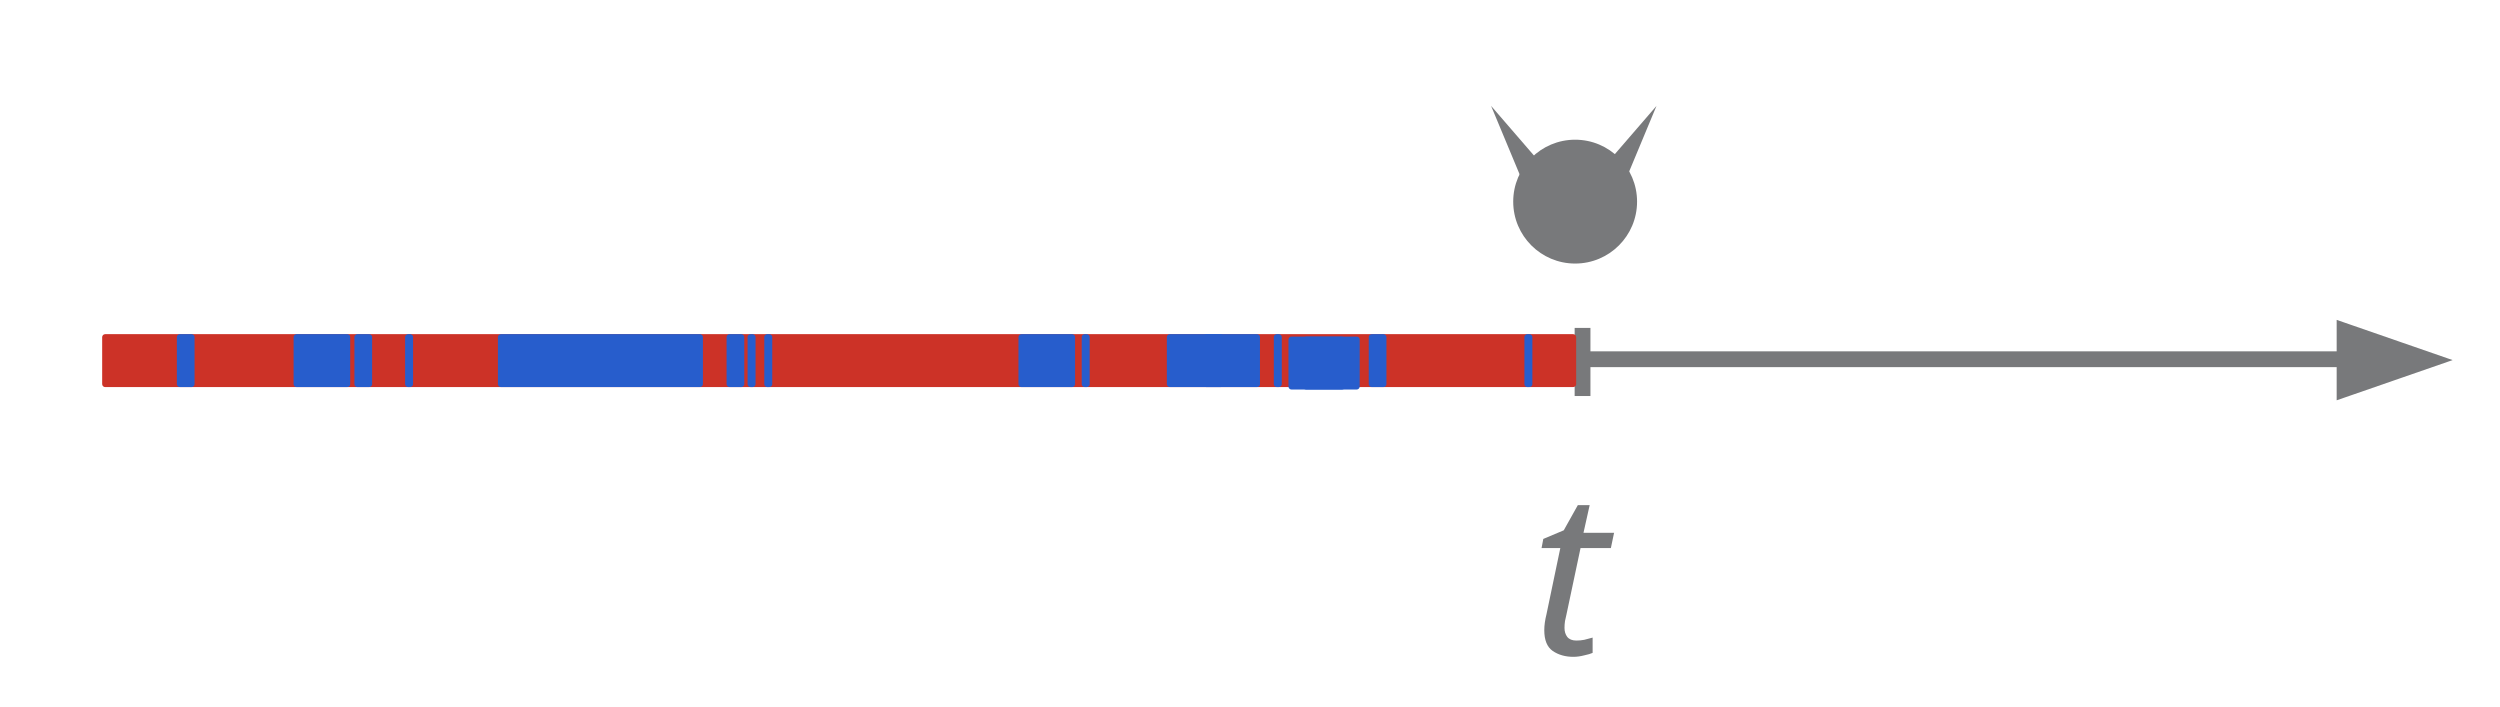
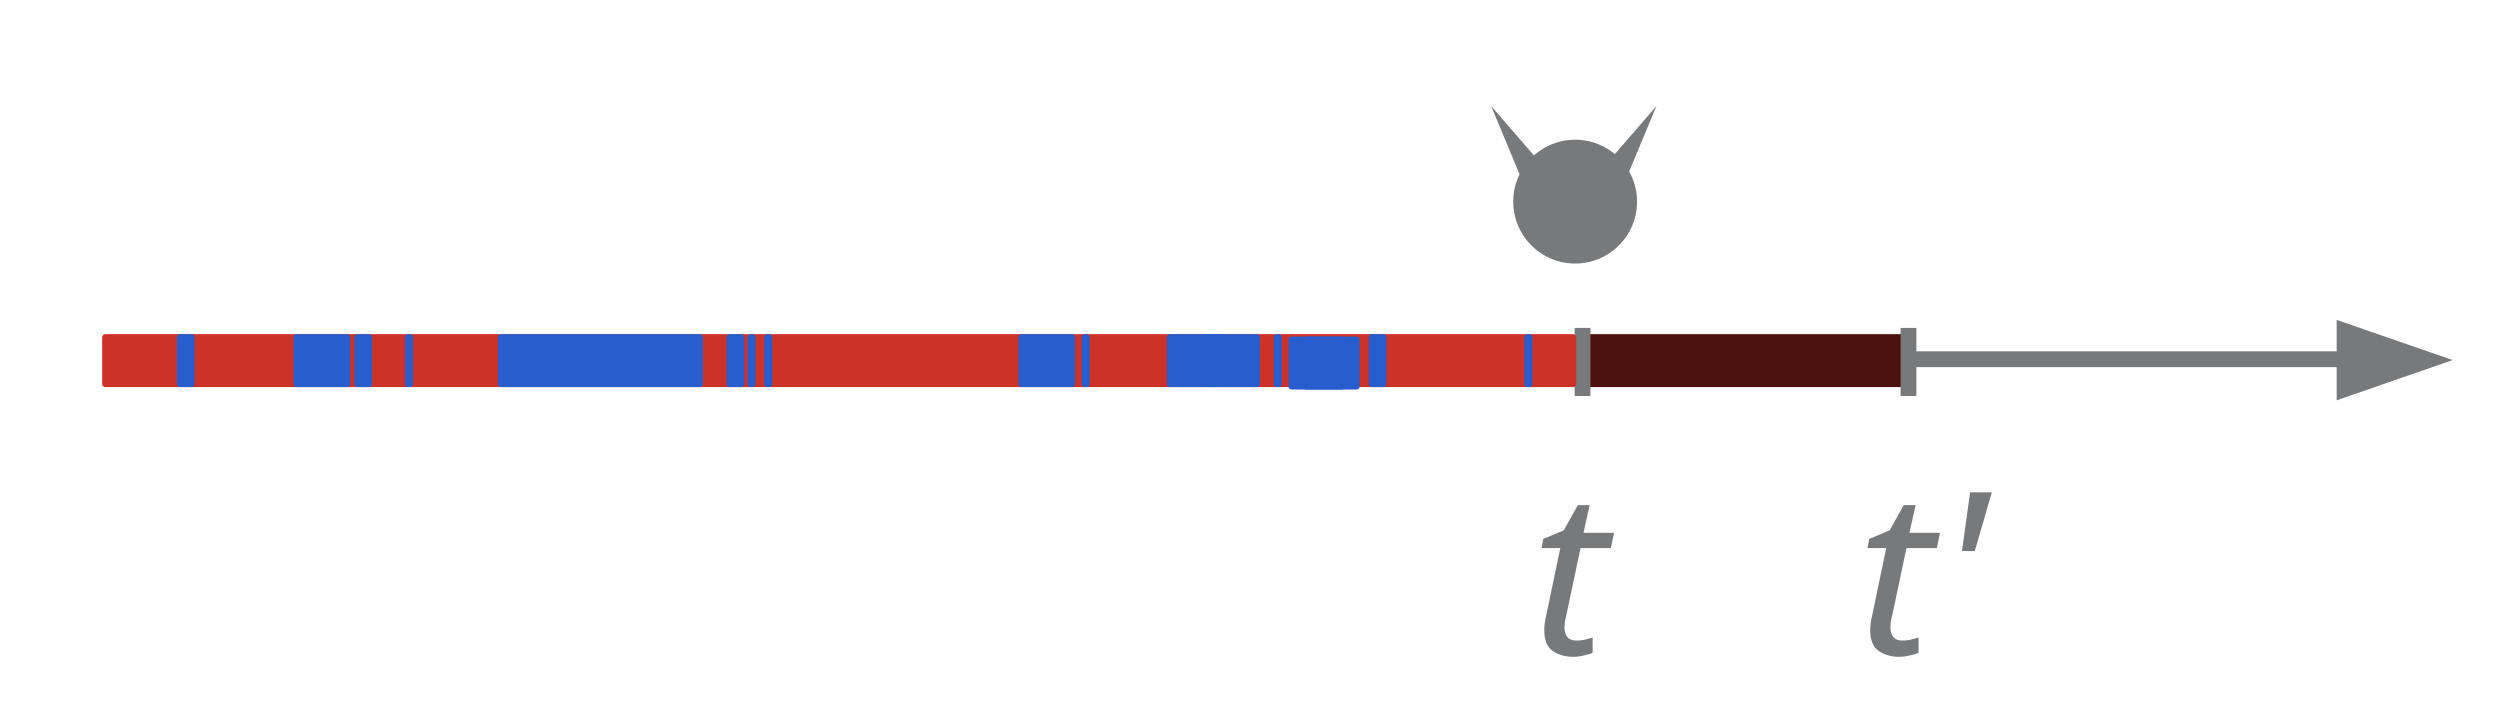
<svg xmlns="http://www.w3.org/2000/svg" width="158.375mm" height="44.785mm" viewBox="0 0 158.375 44.785" version="1.1" id="svg10081">
  <defs id="defs10078">
    <marker style="overflow:visible" id="Arrow1Mend" refX="0" refY="0" orient="auto">
      <path transform="matrix(-0.4,0,0,-0.4,-4,0)" style="fill:context-stroke;fill-rule:evenodd;stroke:context-stroke;stroke-width:1pt" d="M 0,0 5,-5 -12.5,0 5,5 Z" id="path11302" />
    </marker>
    <marker style="overflow:visible" id="Arrow1Send" refX="0" refY="0" orient="auto">
      <path transform="matrix(-0.2,0,0,-0.2,-1.2,0)" style="fill:context-stroke;fill-rule:evenodd;stroke:context-stroke;stroke-width:1pt" d="M 0,0 5,-5 -12.5,0 5,5 Z" id="path11308" />
    </marker>
    <marker style="overflow:visible" id="Arrow1Lend" refX="0" refY="0" orient="auto">
      <path transform="matrix(-0.8,0,0,-0.8,-10,0)" style="fill:context-stroke;fill-rule:evenodd;stroke:context-stroke;stroke-width:1pt" d="M 0,0 5,-5 -12.5,0 5,5 Z" id="path11296" />
    </marker>
  </defs>
  <g id="layer1" transform="translate(-26.12683,-174.2218)">
    <path style="fill:#78797b;fill-opacity:1;stroke:#78797b;stroke-width:1;stroke-linecap:round;stroke-linejoin:miter;stroke-miterlimit:4;stroke-dasharray:none;stroke-opacity:1" d="M 33.247,122.886 H 178.389" id="path11291" />
    <path style="fill:#78797b;fill-opacity:1;stroke:#78797b;stroke-width:3.78;stroke-linecap:round;stroke-miterlimit:4;stroke-dasharray:none;stroke-dashoffset:0;stroke-opacity:1" id="path14083" d="M 277.626,48.059 241.712,27.324 205.798,6.589 l 35.914,-20.735 35.914,-20.735 0,41.47 z" transform="matrix(-0.09479798,0,0,0.05693735,200.6524,122.5644)" />
    <path style="fill:none;stroke:#78797b;stroke-width:1;stroke-linecap:butt;stroke-linejoin:miter;stroke-miterlimit:4;stroke-dasharray:none;stroke-opacity:1" d="m 32.986,120.901 v 4.315" id="path14716" />
    <path style="fill:none;stroke:#78797b;stroke-width:1;stroke-linecap:butt;stroke-linejoin:miter;stroke-miterlimit:4;stroke-dasharray:none;stroke-opacity:1" d="m 48.861,120.901 v 4.315" id="path15591" />
    <path style="fill:none;stroke:#78797b;stroke-width:1;stroke-linecap:butt;stroke-linejoin:miter;stroke-miterlimit:4;stroke-dasharray:none;stroke-opacity:1" d="m 64.736,120.901 v 4.315" id="path15593" />
    <path style="fill:none;stroke:#78797b;stroke-width:1;stroke-linecap:butt;stroke-linejoin:miter;stroke-miterlimit:4;stroke-dasharray:none;stroke-opacity:1" d="m 80.611,120.901 v 4.315" id="path15595" />
    <path style="fill:none;stroke:#78797b;stroke-width:1;stroke-linecap:butt;stroke-linejoin:miter;stroke-miterlimit:4;stroke-dasharray:none;stroke-opacity:1" d="m 96.486,120.901 v 4.315" id="path15597" />
    <path style="fill:none;stroke:#78797b;stroke-width:1;stroke-linecap:butt;stroke-linejoin:miter;stroke-miterlimit:4;stroke-dasharray:none;stroke-opacity:1" d="m 112.361,120.901 v 4.315" id="path15599" />
    <path style="fill:none;stroke:#78797b;stroke-width:1;stroke-linecap:butt;stroke-linejoin:miter;stroke-miterlimit:4;stroke-dasharray:none;stroke-opacity:1" d="m 128.236,120.901 v 4.315" id="path15601" />
    <path style="fill:none;stroke:#78797b;stroke-width:1;stroke-linecap:butt;stroke-linejoin:miter;stroke-miterlimit:4;stroke-dasharray:none;stroke-opacity:1" d="m 144.111,120.901 v 4.315" id="path15603" />
    <path style="fill:none;stroke:#78797b;stroke-width:1;stroke-linecap:butt;stroke-linejoin:miter;stroke-miterlimit:4;stroke-dasharray:none;stroke-opacity:1" d="m 159.986,120.901 v 4.315" id="path15605" />
    <text xml:space="preserve" style="font-style:normal;font-weight:normal;font-size:14.384px;line-height:1.25;font-family:sans-serif;opacity:0;fill:#78797b;fill-opacity:1;stroke:none;stroke-width:0.36" x="29.906" y="141.597" id="text15922">
      <tspan id="tspan15920" style="font-style:normal;font-variant:normal;font-weight:normal;font-stretch:normal;font-family:'CMU Serif';-inkscape-font-specification:'CMU Serif';fill:#78797b;fill-opacity:1;stroke-width:0.36" x="29.906" y="141.597">0</tspan>
    </text>
    <text xml:space="preserve" style="font-style:normal;font-weight:normal;font-size:14.384px;line-height:1.25;font-family:sans-serif;opacity:0;fill:#78797b;fill-opacity:1;stroke:none;stroke-width:0.36" x="45.781" y="141.597" id="text18670">
      <tspan id="tspan18668" style="font-style:normal;font-variant:normal;font-weight:normal;font-stretch:normal;font-family:'CMU Serif';-inkscape-font-specification:'CMU Serif';fill:#78797b;fill-opacity:1;stroke-width:0.36" x="45.781" y="141.597">1</tspan>
    </text>
    <text xml:space="preserve" style="font-style:normal;font-weight:normal;font-size:14.384px;line-height:1.25;font-family:sans-serif;opacity:0;fill:#78797b;fill-opacity:1;stroke:none;stroke-width:0.36" x="61.656" y="141.597" id="text19252">
      <tspan id="tspan19250" style="font-style:normal;font-variant:normal;font-weight:normal;font-stretch:normal;font-family:'CMU Serif';-inkscape-font-specification:'CMU Serif';fill:#78797b;fill-opacity:1;stroke-width:0.36" x="61.656" y="141.597">2</tspan>
    </text>
    <text xml:space="preserve" style="font-style:normal;font-weight:normal;font-size:14.384px;line-height:1.25;font-family:sans-serif;fill:#78797b;fill-opacity:1;stroke:none;stroke-width:0.36" x="77.531" y="141.597" id="text19358">
      <tspan id="tspan19356" style="font-style:normal;font-variant:normal;font-weight:normal;font-stretch:normal;font-family:'CMU Serif';-inkscape-font-specification:'CMU Serif';fill:#78797b;fill-opacity:1;stroke-width:0.36" x="77.531" y="141.597">3</tspan>
    </text>
    <text xml:space="preserve" style="font-style:normal;font-weight:normal;font-size:14.384px;line-height:1.25;font-family:sans-serif;opacity:0;fill:#78797b;fill-opacity:1;stroke:none;stroke-width:0.36" x="93.406" y="141.597" id="text19948">
      <tspan id="tspan19946" style="font-style:normal;font-variant:normal;font-weight:normal;font-stretch:normal;font-family:'CMU Serif';-inkscape-font-specification:'CMU Serif';fill:#78797b;fill-opacity:1;stroke-width:0.36" x="93.406" y="141.597">4</tspan>
    </text>
    <text xml:space="preserve" style="font-style:normal;font-weight:normal;font-size:14.384px;line-height:1.25;font-family:sans-serif;opacity:0;fill:#78797b;fill-opacity:1;stroke:none;stroke-width:0.36" x="109.281" y="141.597" id="text20091">
      <tspan id="tspan20089" style="font-style:normal;font-variant:normal;font-weight:normal;font-stretch:normal;font-family:'CMU Serif';-inkscape-font-specification:'CMU Serif';fill:#78797b;fill-opacity:1;stroke-width:0.36" x="109.281" y="141.597">5</tspan>
    </text>
    <text xml:space="preserve" style="font-style:normal;font-weight:normal;font-size:14.384px;line-height:1.25;font-family:sans-serif;opacity:0;fill:#78797b;fill-opacity:1;stroke:none;stroke-width:0.36" x="125.156" y="141.597" id="text20541">
      <tspan id="tspan20539" style="font-style:normal;font-variant:normal;font-weight:normal;font-stretch:normal;font-family:'CMU Serif';-inkscape-font-specification:'CMU Serif';fill:#78797b;fill-opacity:1;stroke-width:0.36" x="125.156" y="141.597">6</tspan>
    </text>
    <text xml:space="preserve" style="font-style:normal;font-weight:normal;font-size:14.384px;line-height:1.25;font-family:sans-serif;opacity:0;fill:#78797b;fill-opacity:1;stroke:none;stroke-width:0.36" x="141.031" y="141.597" id="text20982">
      <tspan id="tspan20980" style="font-style:normal;font-variant:normal;font-weight:normal;font-stretch:normal;font-family:'CMU Serif';-inkscape-font-specification:'CMU Serif';fill:#78797b;fill-opacity:1;stroke-width:0.36" x="141.031" y="141.597">7</tspan>
    </text>
    <text xml:space="preserve" style="font-style:normal;font-weight:normal;font-size:14.384px;line-height:1.25;font-family:sans-serif;opacity:0;fill:#78797b;fill-opacity:1;stroke:none;stroke-width:0.36" x="156.906" y="141.597" id="text21432">
      <tspan id="tspan21430" style="font-style:normal;font-variant:normal;font-weight:normal;font-stretch:normal;font-family:'CMU Serif';-inkscape-font-specification:'CMU Serif';fill:#78797b;fill-opacity:1;stroke-width:0.36" x="156.906" y="141.597">8</tspan>
    </text>
    <path style="opacity:0;fill:#275dcc;fill-opacity:1;stroke:none;stroke-width:3.78;stroke-linecap:round;stroke-miterlimit:4;stroke-dasharray:none;stroke-dashoffset:0;stroke-opacity:1" id="path22280" d="M 277.626,48.059 241.712,27.324 205.798,6.589 l 35.914,-20.735 35.914,-20.735 0,41.47 z" transform="matrix(0,0.1735529,0.104239,0,32.76273,68.66535)" />
    <path style="opacity:0;fill:#cc3227;fill-opacity:1;stroke:none;stroke-width:3.78;stroke-linecap:round;stroke-miterlimit:4;stroke-dasharray:none;stroke-dashoffset:0;stroke-opacity:1" id="path22464" d="M 277.626,48.059 241.712,27.324 205.798,6.589 l 35.914,-20.735 35.914,-20.735 0,41.47 z" transform="matrix(0,0.1735529,0.104239,0,48.63773,68.66535)" />
    <path style="opacity:0;fill:#275dcc;fill-opacity:1;stroke:none;stroke-width:3.78;stroke-linecap:round;stroke-miterlimit:4;stroke-dasharray:none;stroke-dashoffset:0;stroke-opacity:1" id="path22466" d="M 277.626,48.059 241.712,27.324 205.798,6.589 l 35.914,-20.735 35.914,-20.735 0,41.47 z" transform="matrix(0,0.1735529,0.104239,0,64.51273,68.66535)" />
    <path style="fill:#cc3227;fill-opacity:1;stroke:none;stroke-width:3.78;stroke-linecap:round;stroke-miterlimit:4;stroke-dasharray:none;stroke-dashoffset:0;stroke-opacity:1" id="path22470" d="M 277.626,48.059 241.712,27.324 205.798,6.589 l 35.914,-20.735 35.914,-20.735 0,41.47 z" transform="matrix(0,0.1735529,0.104239,0,96.26273,68.66535)" />
    <path style="fill:#275dcc;fill-opacity:1;stroke:none;stroke-width:3.78;stroke-linecap:round;stroke-miterlimit:4;stroke-dasharray:none;stroke-dashoffset:0;stroke-opacity:1" id="path22472" d="M 277.626,48.059 241.712,27.324 205.798,6.589 l 35.914,-20.735 35.914,-20.735 0,41.47 z" transform="matrix(0,0.1735529,0.104239,0,112.1377,68.66535)" />
    <path style="fill:#275dcc;fill-opacity:1;stroke:none;stroke-width:3.78;stroke-linecap:round;stroke-miterlimit:4;stroke-dasharray:none;stroke-dashoffset:0;stroke-opacity:1" id="path22474" d="M 277.626,48.059 241.712,27.324 205.798,6.589 l 35.914,-20.735 35.914,-20.735 0,41.47 z" transform="matrix(0,0.1735529,0.104239,0,128.0128,68.66535)" />
    <path style="fill:#cc3227;fill-opacity:1;stroke:none;stroke-width:3.78;stroke-linecap:round;stroke-miterlimit:4;stroke-dasharray:none;stroke-dashoffset:0;stroke-opacity:1" id="path22476" d="M 277.626,48.059 241.712,27.324 205.798,6.589 l 35.914,-20.735 35.914,-20.735 0,41.47 z" transform="matrix(0,0.1735529,0.104239,0,143.8878,68.66535)" />
    <path style="fill:#275dcc;fill-opacity:1;stroke:none;stroke-width:3.78;stroke-linecap:round;stroke-miterlimit:4;stroke-dasharray:none;stroke-dashoffset:0;stroke-opacity:1" id="path22478" d="M 277.626,48.059 241.712,27.324 205.798,6.589 l 35.914,-20.735 35.914,-20.735 0,41.47 z" transform="matrix(0,0.1735529,0.104239,0,159.7628,68.66535)" />
    <path style="fill:#78797b;fill-opacity:1;stroke:#78797b;stroke-width:1;stroke-linecap:round;stroke-linejoin:miter;stroke-miterlimit:4;stroke-dasharray:none;stroke-opacity:1" d="M 33.247,67.969 H 178.389" id="path22880" />
    <path style="fill:#78797b;fill-opacity:1;stroke:#78797b;stroke-width:3.78;stroke-linecap:round;stroke-miterlimit:4;stroke-dasharray:none;stroke-dashoffset:0;stroke-opacity:1" id="path22882" d="M 277.626,48.059 241.712,27.324 205.798,6.589 l 35.914,-20.735 35.914,-20.735 0,41.47 z" transform="matrix(-0.09479798,0,0,0.05693735,200.6524,67.64776)" />
    <path style="fill:none;stroke:#78797b;stroke-width:1;stroke-linecap:butt;stroke-linejoin:miter;stroke-miterlimit:4;stroke-dasharray:none;stroke-opacity:1" d="m 32.986,65.985 v 4.315" id="path22884" />
    <path style="fill:none;stroke:#78797b;stroke-width:1;stroke-linecap:butt;stroke-linejoin:miter;stroke-miterlimit:4;stroke-dasharray:none;stroke-opacity:1" d="m 48.861,65.985 v 4.315" id="path22886" />
    <path style="fill:none;stroke:#78797b;stroke-width:1;stroke-linecap:butt;stroke-linejoin:miter;stroke-miterlimit:4;stroke-dasharray:none;stroke-opacity:1" d="m 64.736,65.985 v 4.315" id="path22888" />
    <path style="fill:none;stroke:#78797b;stroke-width:1;stroke-linecap:butt;stroke-linejoin:miter;stroke-miterlimit:4;stroke-dasharray:none;stroke-opacity:1" d="m 80.611,65.985 v 4.315" id="path22890" />
    <path style="fill:none;stroke:#78797b;stroke-width:1;stroke-linecap:butt;stroke-linejoin:miter;stroke-miterlimit:4;stroke-dasharray:none;stroke-opacity:1" d="m 96.486,65.985 v 4.315" id="path22892" />
    <path style="fill:none;stroke:#78797b;stroke-width:1;stroke-linecap:butt;stroke-linejoin:miter;stroke-miterlimit:4;stroke-dasharray:none;stroke-opacity:1" d="m 112.361,65.985 v 4.315" id="path22894" />
    <path style="fill:none;stroke:#78797b;stroke-width:1;stroke-linecap:butt;stroke-linejoin:miter;stroke-miterlimit:4;stroke-dasharray:none;stroke-opacity:1" d="m 128.236,65.985 v 4.315" id="path22896" />
    <path style="fill:none;stroke:#78797b;stroke-width:1;stroke-linecap:butt;stroke-linejoin:miter;stroke-miterlimit:4;stroke-dasharray:none;stroke-opacity:1" d="m 144.111,65.985 v 4.315" id="path22898" />
    <path style="fill:none;stroke:#78797b;stroke-width:1;stroke-linecap:butt;stroke-linejoin:miter;stroke-miterlimit:4;stroke-dasharray:none;stroke-opacity:1" d="m 159.986,65.985 v 4.315" id="path22900" />
    <text xml:space="preserve" style="font-style:normal;font-weight:normal;font-size:14.384px;line-height:1.25;font-family:sans-serif;fill:#78797b;fill-opacity:1;stroke:none;stroke-width:0.36" x="29.906" y="86.68" id="text22904">
      <tspan id="tspan22902" style="font-style:normal;font-variant:normal;font-weight:normal;font-stretch:normal;font-family:'CMU Serif';-inkscape-font-specification:'CMU Serif';fill:#78797b;fill-opacity:1;stroke-width:0.36" x="29.906" y="86.68">0</tspan>
    </text>
    <text xml:space="preserve" style="font-style:normal;font-weight:normal;font-size:14.384px;line-height:1.25;font-family:sans-serif;opacity:0;fill:#78797b;fill-opacity:1;stroke:none;stroke-width:0.36" x="45.781" y="86.68" id="text22908">
      <tspan id="tspan22906" style="font-style:normal;font-variant:normal;font-weight:normal;font-stretch:normal;font-family:'CMU Serif';-inkscape-font-specification:'CMU Serif';fill:#78797b;fill-opacity:1;stroke-width:0.36" x="45.781" y="86.68">1</tspan>
    </text>
    <text xml:space="preserve" style="font-style:normal;font-weight:normal;font-size:14.384px;line-height:1.25;font-family:sans-serif;opacity:0;fill:#78797b;fill-opacity:1;stroke:none;stroke-width:0.36" x="61.656" y="86.68" id="text22912">
      <tspan id="tspan22910" style="font-style:normal;font-variant:normal;font-weight:normal;font-stretch:normal;font-family:'CMU Serif';-inkscape-font-specification:'CMU Serif';fill:#78797b;fill-opacity:1;stroke-width:0.36" x="61.656" y="86.68">2</tspan>
    </text>
    <text xml:space="preserve" style="font-style:normal;font-weight:normal;font-size:14.384px;line-height:1.25;font-family:sans-serif;opacity:0;fill:#78797b;fill-opacity:1;stroke:none;stroke-width:0.36" x="77.531" y="86.68" id="text22916">
      <tspan id="tspan22914" style="font-style:normal;font-variant:normal;font-weight:normal;font-stretch:normal;font-family:'CMU Serif';-inkscape-font-specification:'CMU Serif';fill:#78797b;fill-opacity:1;stroke-width:0.36" x="77.531" y="86.68">3</tspan>
    </text>
    <text xml:space="preserve" style="font-style:normal;font-weight:normal;font-size:14.384px;line-height:1.25;font-family:sans-serif;opacity:0;fill:#78797b;fill-opacity:1;stroke:none;stroke-width:0.36" x="93.406" y="86.68" id="text22920">
      <tspan id="tspan22918" style="font-style:normal;font-variant:normal;font-weight:normal;font-stretch:normal;font-family:'CMU Serif';-inkscape-font-specification:'CMU Serif';fill:#78797b;fill-opacity:1;stroke-width:0.36" x="93.406" y="86.68">4</tspan>
    </text>
    <text xml:space="preserve" style="font-style:normal;font-weight:normal;font-size:14.384px;line-height:1.25;font-family:sans-serif;opacity:0;fill:#78797b;fill-opacity:1;stroke:none;stroke-width:0.36" x="109.281" y="86.68" id="text22924">
      <tspan id="tspan22922" style="font-style:normal;font-variant:normal;font-weight:normal;font-stretch:normal;font-family:'CMU Serif';-inkscape-font-specification:'CMU Serif';fill:#78797b;fill-opacity:1;stroke-width:0.36" x="109.281" y="86.68">5</tspan>
    </text>
    <text xml:space="preserve" style="font-style:normal;font-weight:normal;font-size:14.384px;line-height:1.25;font-family:sans-serif;opacity:0;fill:#78797b;fill-opacity:1;stroke:none;stroke-width:0.36" x="125.156" y="86.68" id="text22928">
      <tspan id="tspan22926" style="font-style:normal;font-variant:normal;font-weight:normal;font-stretch:normal;font-family:'CMU Serif';-inkscape-font-specification:'CMU Serif';fill:#78797b;fill-opacity:1;stroke-width:0.36" x="125.156" y="86.68">6</tspan>
    </text>
    <text xml:space="preserve" style="font-style:normal;font-weight:normal;font-size:14.384px;line-height:1.25;font-family:sans-serif;opacity:0;fill:#78797b;fill-opacity:1;stroke:none;stroke-width:0.36" x="141.031" y="86.68" id="text22932">
      <tspan id="tspan22930" style="font-style:normal;font-variant:normal;font-weight:normal;font-stretch:normal;font-family:'CMU Serif';-inkscape-font-specification:'CMU Serif';fill:#78797b;fill-opacity:1;stroke-width:0.36" x="141.031" y="86.68">7</tspan>
    </text>
    <text xml:space="preserve" style="font-style:normal;font-weight:normal;font-size:14.384px;line-height:1.25;font-family:sans-serif;opacity:0;fill:#78797b;fill-opacity:1;stroke:none;stroke-width:0.36" x="156.906" y="86.68" id="text22936">
      <tspan id="tspan22934" style="font-style:normal;font-variant:normal;font-weight:normal;font-stretch:normal;font-family:'CMU Serif';-inkscape-font-specification:'CMU Serif';fill:#78797b;fill-opacity:1;stroke-width:0.36" x="156.906" y="86.68">8</tspan>
    </text>
    <path style="fill:#cc3227;fill-opacity:1;stroke:none;stroke-width:3.78;stroke-linecap:round;stroke-miterlimit:4;stroke-dasharray:none;stroke-dashoffset:0;stroke-opacity:1" id="path22940" d="M 277.626,48.059 241.712,27.324 205.798,6.589 l 35.914,-20.735 35.914,-20.735 0,41.47 z" transform="matrix(0,0.1735529,0.104239,0,48.63773,13.7487)" />
    <path style="fill:#275dcc;fill-opacity:1;stroke:none;stroke-width:3.78;stroke-linecap:round;stroke-miterlimit:4;stroke-dasharray:none;stroke-dashoffset:0;stroke-opacity:1" id="path22942" d="M 277.626,48.059 241.712,27.324 205.798,6.589 l 35.914,-20.735 35.914,-20.735 0,41.47 z" transform="matrix(0,0.1735529,0.104239,0,64.51273,13.7487)" />
    <path style="fill:#cc3227;fill-opacity:1;stroke:none;stroke-width:3.78;stroke-linecap:round;stroke-miterlimit:4;stroke-dasharray:none;stroke-dashoffset:0;stroke-opacity:1" id="path22944" d="M 277.626,48.059 241.712,27.324 205.798,6.589 l 35.914,-20.735 35.914,-20.735 0,41.47 z" transform="matrix(0,0.1735529,0.104239,0,80.38773,13.7487)" />
    <path style="fill:#cc3227;fill-opacity:1;stroke:none;stroke-width:3.78;stroke-linecap:round;stroke-miterlimit:4;stroke-dasharray:none;stroke-dashoffset:0;stroke-opacity:1" id="path22946" d="M 277.626,48.059 241.712,27.324 205.798,6.589 l 35.914,-20.735 35.914,-20.735 0,41.47 z" transform="matrix(0,0.1735529,0.104239,0,96.26273,13.7487)" />
    <path style="fill:#275dcc;fill-opacity:1;stroke:none;stroke-width:3.78;stroke-linecap:round;stroke-miterlimit:4;stroke-dasharray:none;stroke-dashoffset:0;stroke-opacity:1" id="path22948" d="M 277.626,48.059 241.712,27.324 205.798,6.589 l 35.914,-20.735 35.914,-20.735 0,41.47 z" transform="matrix(0,0.1735529,0.104239,0,112.1377,13.7487)" />
    <path style="fill:#275dcc;fill-opacity:1;stroke:none;stroke-width:3.78;stroke-linecap:round;stroke-miterlimit:4;stroke-dasharray:none;stroke-dashoffset:0;stroke-opacity:1" id="path22950" d="M 277.626,48.059 241.712,27.324 205.798,6.589 l 35.914,-20.735 35.914,-20.735 0,41.47 z" transform="matrix(0,0.1735529,0.104239,0,128.0128,13.7487)" />
    <path style="fill:#cc3227;fill-opacity:1;stroke:none;stroke-width:3.78;stroke-linecap:round;stroke-miterlimit:4;stroke-dasharray:none;stroke-dashoffset:0;stroke-opacity:1" id="path22952" d="M 277.626,48.059 241.712,27.324 205.798,6.589 l 35.914,-20.735 35.914,-20.735 0,41.47 z" transform="matrix(0,0.1735529,0.104239,0,143.8878,13.7487)" />
    <path style="fill:#275dcc;fill-opacity:1;stroke:none;stroke-width:3.78;stroke-linecap:round;stroke-miterlimit:4;stroke-dasharray:none;stroke-dashoffset:0;stroke-opacity:1" id="path22954" d="M 277.626,48.059 241.712,27.324 205.798,6.589 l 35.914,-20.735 35.914,-20.735 0,41.47 z" transform="matrix(0,0.1735529,0.104239,0,159.7628,13.7487)" />
    <circle style="opacity:1;fill:#78797b;fill-opacity:1;stroke:none;stroke-width:1;stroke-linecap:round;stroke-miterlimit:4;stroke-dasharray:none;stroke-dashoffset:0;stroke-opacity:1" id="path23032" cx="33.536" cy="57.113" r="3.923" />
    <circle style="opacity:1;fill:#78797b;fill-opacity:1;stroke:none;stroke-width:1;stroke-linecap:round;stroke-miterlimit:4;stroke-dasharray:none;stroke-dashoffset:0;stroke-opacity:1" id="circle23955" cx="80.608" cy="110.722" r="3.923" />
    <path style="fill:none;stroke:#78797b;stroke-width:1;stroke-linecap:butt;stroke-linejoin:miter;stroke-miterlimit:4;stroke-dasharray:none;stroke-opacity:1" d="M 89.761,41.624 V 39.12 H 130.42" id="path24208" />
    <text xml:space="preserve" style="font-style:normal;font-weight:normal;font-size:14.384px;line-height:1.25;font-family:sans-serif;fill:#78797b;fill-opacity:1;stroke:none;stroke-width:0.36" x="126.478" y="33.974" id="text24292">
      <tspan id="tspan24290" style="font-style:italic;font-variant:normal;font-weight:500;font-stretch:normal;font-family:'CMU Serif';-inkscape-font-specification:'CMU Serif Medium Italic';fill:#78797b;fill-opacity:1;stroke-width:0.36" x="126.478" y="33.974">t</tspan>
    </text>
    <path style="fill:none;stroke:#78797b;stroke-width:1;stroke-linecap:butt;stroke-linejoin:miter;stroke-miterlimit:4;stroke-dasharray:none;stroke-opacity:1" d="M 168.245,41.624 V 39.12 H 127.585" id="path24520" />
    <path style="fill:none;stroke:#78797b;stroke-width:1;stroke-linecap:butt;stroke-linejoin:miter;stroke-miterlimit:4;stroke-dasharray:4, 8;stroke-dashoffset:0;stroke-opacity:1" d="M 89.574,45.007 V 144.815" id="path27800" />
    <path style="fill:none;stroke:#78797b;stroke-width:1;stroke-linecap:butt;stroke-linejoin:miter;stroke-miterlimit:4;stroke-dasharray:4, 8;stroke-dashoffset:0;stroke-opacity:1" d="M 168.213,45.007 V 144.815" id="path30146" />
    <path style="fill:#78797b;fill-opacity:1;stroke:#78797b;stroke-width:1;stroke-linecap:round;stroke-linejoin:miter;stroke-miterlimit:4;stroke-dasharray:none;stroke-opacity:1" d="M 33.247,196.98 H 178.389" id="path31138" />
+     <rect style="opacity:1;fill:#4b120f;fill-opacity:1;stroke:none;stroke-width:0.404;stroke-linecap:round;stroke-miterlimit:4;stroke-dasharray:none;stroke-dashoffset:0;stroke-opacity:1" id="rect55385" width="21.268" height="3.353" x="-147.245" y="195.391" ry="0.19" transform="scale(-1,1)" />
    <path style="fill:#78797b;fill-opacity:1;stroke:#78797b;stroke-width:3.78;stroke-linecap:round;stroke-miterlimit:4;stroke-dasharray:none;stroke-dashoffset:0;stroke-opacity:1" id="path31140" d="M 277.626,48.059 241.712,27.324 205.798,6.589 l 35.914,-20.735 35.914,-20.735 0,41.47 z" transform="matrix(-0.09479798,0,0,0.05693735,200.6524,196.6583)" />
    <path style="fill:none;stroke:#78797b;stroke-width:1;stroke-linecap:butt;stroke-linejoin:miter;stroke-miterlimit:4;stroke-dasharray:none;stroke-opacity:1" d="M 126.381,194.995 V 199.31" id="path31150" />
    <text xml:space="preserve" style="font-style:normal;font-weight:normal;font-size:14.384px;line-height:1.25;font-family:sans-serif;opacity:0;fill:#78797b;fill-opacity:1;stroke:none;stroke-width:0.36" x="29.906" y="215.691" id="text31162">
      <tspan id="tspan31160" style="font-style:normal;font-variant:normal;font-weight:normal;font-stretch:normal;font-family:'CMU Serif';-inkscape-font-specification:'CMU Serif';fill:#78797b;fill-opacity:1;stroke-width:0.36" x="29.906" y="215.691">0</tspan>
    </text>
    <text xml:space="preserve" style="font-style:normal;font-weight:normal;font-size:14.384px;line-height:1.25;font-family:sans-serif;opacity:0;fill:#78797b;fill-opacity:1;stroke:none;stroke-width:0.36" x="45.781" y="215.691" id="text31166">
      <tspan id="tspan31164" style="font-style:normal;font-variant:normal;font-weight:normal;font-stretch:normal;font-family:'CMU Serif';-inkscape-font-specification:'CMU Serif';fill:#78797b;fill-opacity:1;stroke-width:0.36" x="45.781" y="215.691">1</tspan>
    </text>
    <text xml:space="preserve" style="font-style:normal;font-weight:normal;font-size:14.384px;line-height:1.25;font-family:sans-serif;opacity:0;fill:#78797b;fill-opacity:1;stroke:none;stroke-width:0.36" x="61.656" y="215.691" id="text31170">
      <tspan id="tspan31168" style="font-style:normal;font-variant:normal;font-weight:normal;font-stretch:normal;font-family:'CMU Serif';-inkscape-font-specification:'CMU Serif';fill:#78797b;fill-opacity:1;stroke-width:0.36" x="61.656" y="215.691">2</tspan>
    </text>
    <text xml:space="preserve" style="font-style:normal;font-weight:normal;font-size:14.384px;line-height:1.25;font-family:sans-serif;fill:#78797b;fill-opacity:1;stroke:none;stroke-width:0.36" x="123.143" y="215.691" id="text31174">
      <tspan id="tspan31172" style="font-style:italic;font-variant:normal;font-weight:500;font-stretch:normal;font-family:'CMU Serif';-inkscape-font-specification:'CMU Serif Medium Italic';fill:#78797b;fill-opacity:1;stroke-width:0.36" x="123.143" y="215.691">t</tspan>
    </text>
    <text xml:space="preserve" style="font-style:normal;font-weight:normal;font-size:14.384px;line-height:1.25;font-family:sans-serif;opacity:0;fill:#78797b;fill-opacity:1;stroke:none;stroke-width:0.36" x="156.906" y="215.691" id="text31194">
      <tspan id="tspan31192" style="font-style:normal;font-variant:normal;font-weight:normal;font-stretch:normal;font-family:'CMU Serif';-inkscape-font-specification:'CMU Serif';fill:#78797b;fill-opacity:1;stroke-width:0.36" x="156.906" y="215.691">8</tspan>
    </text>
    <circle style="opacity:1;fill:#cc3227;fill-opacity:1;stroke:none;stroke-width:0.815;stroke-linecap:round;stroke-miterlimit:4;stroke-dasharray:none;stroke-dashoffset:0;stroke-opacity:1" id="circle31214" cx="96.483" cy="156.549" r="5.35" />
    <path style="fill:none;stroke:#78797b;stroke-width:1;stroke-linecap:butt;stroke-linejoin:miter;stroke-miterlimit:4;stroke-dasharray:4, 8;stroke-dashoffset:0;stroke-opacity:1" d="M 89.574,45.007 V 144.815" id="path35738" />
    <circle style="opacity:1;fill:#cc3227;fill-opacity:1;stroke:none;stroke-width:0.815;stroke-linecap:round;stroke-miterlimit:4;stroke-dasharray:none;stroke-dashoffset:0;stroke-opacity:1" id="circle37789" cx="112.358" cy="156.549" r="5.35" />
    <circle style="opacity:1;fill:#275dcc;fill-opacity:1;stroke:none;stroke-width:0.815;stroke-linecap:round;stroke-miterlimit:4;stroke-dasharray:none;stroke-dashoffset:0;stroke-opacity:1" id="circle37797" cx="128.233" cy="156.549" r="5.35" />
    <circle style="opacity:1;fill:#cc3227;fill-opacity:1;stroke:none;stroke-width:0.815;stroke-linecap:round;stroke-miterlimit:4;stroke-dasharray:none;stroke-dashoffset:0;stroke-opacity:1" id="circle37805" cx="144.108" cy="156.549" r="5.35" />
    <circle style="opacity:1;fill:#275dcc;fill-opacity:1;stroke:none;stroke-width:0.815;stroke-linecap:round;stroke-miterlimit:4;stroke-dasharray:none;stroke-dashoffset:0;stroke-opacity:1" id="circle37813" cx="159.983" cy="156.549" r="5.35" />
    <text xml:space="preserve" style="font-style:normal;font-weight:normal;font-size:13.158px;line-height:1.25;font-family:sans-serif;fill:#78797b;fill-opacity:1;stroke:none;stroke-width:0.329" x="45.683" y="205.659" id="text46864" transform="scale(1.189962,0.8403627)">
      <tspan id="tspan46862" style="font-style:normal;font-variant:normal;font-weight:normal;font-stretch:normal;font-family:'.Apple SD Gothic NeoI';-inkscape-font-specification:'.Apple SD Gothic NeoI';fill:#78797b;fill-opacity:1;stroke-width:0.329" x="45.683" y="205.659">≺</tspan>
    </text>
    <rect style="opacity:1;fill:#cc3227;fill-opacity:1;stroke:none;stroke-width:0.846;stroke-linecap:round;stroke-miterlimit:4;stroke-dasharray:none;stroke-dashoffset:0;stroke-opacity:1" id="rect49617" width="93.378" height="3.353" x="32.599" y="195.391" ry="0.19" />
    <path style="fill:#78797b;fill-opacity:1;stroke:none;stroke-width:0.265px;stroke-linecap:butt;stroke-linejoin:miter;stroke-opacity:1" d="m 123.515,184.32 c -0.976,-1.13 -1.952,-2.26 -2.928,-3.39 0.77,1.849 1.541,3.698 2.311,5.547 0.205,-0.719 0.411,-1.438 0.616,-2.157 z" id="path36058" />
    <path style="fill:#78797b;fill-opacity:1;stroke:none;stroke-width:0.265px;stroke-linecap:butt;stroke-linejoin:miter;stroke-opacity:1" d="m 128.138,184.32 c 0.976,-1.13 1.952,-2.26 2.928,-3.39 -0.77,1.849 -1.541,3.698 -2.311,5.547 -0.205,-0.719 -0.411,-1.438 -0.616,-2.157 z" id="path36206" />
    <circle style="opacity:1;fill:#78797b;fill-opacity:1;stroke:none;stroke-width:1;stroke-linecap:round;stroke-miterlimit:4;stroke-dasharray:none;stroke-dashoffset:0;stroke-opacity:1" id="circle31212" cx="125.912" cy="186.995" r="3.923" />
    <rect style="opacity:1;fill:#275dcc;fill-opacity:1;stroke:none;stroke-width:0.316;stroke-linecap:round;stroke-miterlimit:4;stroke-dasharray:none;stroke-dashoffset:0;stroke-opacity:1" id="rect53419" width="12.987" height="3.353" x="57.67" y="195.391" ry="0.19" />
    <rect style="opacity:1;fill:#275dcc;fill-opacity:1;stroke:none;stroke-width:0.166;stroke-linecap:round;stroke-miterlimit:4;stroke-dasharray:none;stroke-dashoffset:0;stroke-opacity:1" id="rect54164" width="3.587" height="3.353" x="90.646" y="195.391" ry="0.19" />
    <rect style="opacity:1;fill:#275dcc;fill-opacity:1;stroke:none;stroke-width:0.166;stroke-linecap:round;stroke-miterlimit:4;stroke-dasharray:none;stroke-dashoffset:0;stroke-opacity:1" id="rect54166" width="3.587" height="3.353" x="44.726" y="195.391" ry="0.19" />
    <rect style="opacity:1;fill:#275dcc;fill-opacity:1;stroke:none;stroke-width:0.166;stroke-linecap:round;stroke-miterlimit:4;stroke-dasharray:none;stroke-dashoffset:0;stroke-opacity:1" id="rect54288" width="3.587" height="3.353" x="100.046" y="195.391" ry="0.19" />
    <rect style="opacity:1;fill:#275dcc;fill-opacity:1;stroke:none;stroke-width:0.166;stroke-linecap:round;stroke-miterlimit:4;stroke-dasharray:none;stroke-dashoffset:0;stroke-opacity:1" id="rect54290" width="3.587" height="3.353" x="102.358" y="195.391" ry="0.19" />
    <rect style="opacity:1;fill:#275dcc;fill-opacity:1;stroke:none;stroke-width:0.166;stroke-linecap:round;stroke-miterlimit:4;stroke-dasharray:none;stroke-dashoffset:0;stroke-opacity:1" id="rect54292" width="3.587" height="3.353" x="107.751" y="195.545" ry="0.19" />
    <rect style="opacity:1;fill:#275dcc;fill-opacity:1;stroke:none;stroke-width:0.166;stroke-linecap:round;stroke-miterlimit:4;stroke-dasharray:none;stroke-dashoffset:0;stroke-opacity:1" id="rect54294" width="3.587" height="3.353" x="108.676" y="195.545" ry="0.19" />
    <rect style="opacity:1;fill:#275dcc;fill-opacity:1;stroke:none;stroke-width:0.093;stroke-linecap:round;stroke-miterlimit:4;stroke-dasharray:none;stroke-dashoffset:0;stroke-opacity:1" id="rect54296" width="1.122" height="3.353" x="37.33" y="195.391" ry="0.19" />
    <rect style="opacity:1;fill:#275dcc;fill-opacity:1;stroke:none;stroke-width:0.093;stroke-linecap:round;stroke-miterlimit:4;stroke-dasharray:none;stroke-dashoffset:0;stroke-opacity:1" id="rect54298" width="1.122" height="3.353" x="48.579" y="195.391" ry="0.19" />
    <rect style="opacity:1;fill:#275dcc;fill-opacity:1;stroke:none;stroke-width:0.093;stroke-linecap:round;stroke-miterlimit:4;stroke-dasharray:none;stroke-dashoffset:0;stroke-opacity:1" id="rect54300" width="1.122" height="3.353" x="72.155" y="195.391" ry="0.19" />
    <rect style="opacity:1;fill:#275dcc;fill-opacity:1;stroke:none;stroke-width:0.093;stroke-linecap:round;stroke-miterlimit:4;stroke-dasharray:none;stroke-dashoffset:0;stroke-opacity:1" id="rect54302" width="1.122" height="3.353" x="112.836" y="195.391" ry="0.19" />
    <rect style="opacity:1;fill:#275dcc;fill-opacity:1;stroke:none;stroke-width:0.062;stroke-linecap:round;stroke-miterlimit:4;stroke-dasharray:none;stroke-dashoffset:0;stroke-opacity:1" id="rect54304" width="0.505" height="3.353" x="122.698" y="195.391" ry="0.19" />
    <rect style="opacity:1;fill:#275dcc;fill-opacity:1;stroke:none;stroke-width:0.062;stroke-linecap:round;stroke-miterlimit:4;stroke-dasharray:none;stroke-dashoffset:0;stroke-opacity:1" id="rect54306" width="0.505" height="3.353" x="106.823" y="195.391" ry="0.19" />
    <rect style="opacity:1;fill:#275dcc;fill-opacity:1;stroke:none;stroke-width:0.062;stroke-linecap:round;stroke-miterlimit:4;stroke-dasharray:none;stroke-dashoffset:0;stroke-opacity:1" id="rect54308" width="0.505" height="3.353" x="94.652" y="195.391" ry="0.19" />
    <rect style="opacity:1;fill:#275dcc;fill-opacity:1;stroke:none;stroke-width:0.062;stroke-linecap:round;stroke-miterlimit:4;stroke-dasharray:none;stroke-dashoffset:0;stroke-opacity:1" id="rect54310" width="0.505" height="3.353" x="74.544" y="195.391" ry="0.19" />
    <rect style="opacity:1;fill:#275dcc;fill-opacity:1;stroke:none;stroke-width:0.062;stroke-linecap:round;stroke-miterlimit:4;stroke-dasharray:none;stroke-dashoffset:0;stroke-opacity:1" id="rect54312" width="0.505" height="3.353" x="73.486" y="195.391" ry="0.19" />
    <rect style="opacity:1;fill:#275dcc;fill-opacity:1;stroke:none;stroke-width:0.062;stroke-linecap:round;stroke-miterlimit:4;stroke-dasharray:none;stroke-dashoffset:0;stroke-opacity:1" id="rect54314" width="0.505" height="3.353" x="51.79" y="195.391" ry="0.19" />
+     <path style="fill:none;stroke:#78797b;stroke-width:1;stroke-linecap:butt;stroke-linejoin:miter;stroke-miterlimit:4;stroke-dasharray:none;stroke-opacity:1" d="M 147.03,194.995 V 199.31" id="path54450" />
+     <text xml:space="preserve" style="font-style:normal;font-weight:normal;font-size:14.384px;line-height:1.25;font-family:sans-serif;fill:#78797b;fill-opacity:1;stroke:none;stroke-width:0.36" x="143.792" y="215.691" id="text54454">
+       <tspan id="tspan54452" style="font-style:italic;font-variant:normal;font-weight:500;font-stretch:normal;font-family:'CMU Serif';-inkscape-font-specification:'CMU Serif Medium Italic';fill:#78797b;fill-opacity:1;stroke-width:0.36" x="143.792" y="215.691">t'</tspan>
+     </text>
  </g>
</svg>
